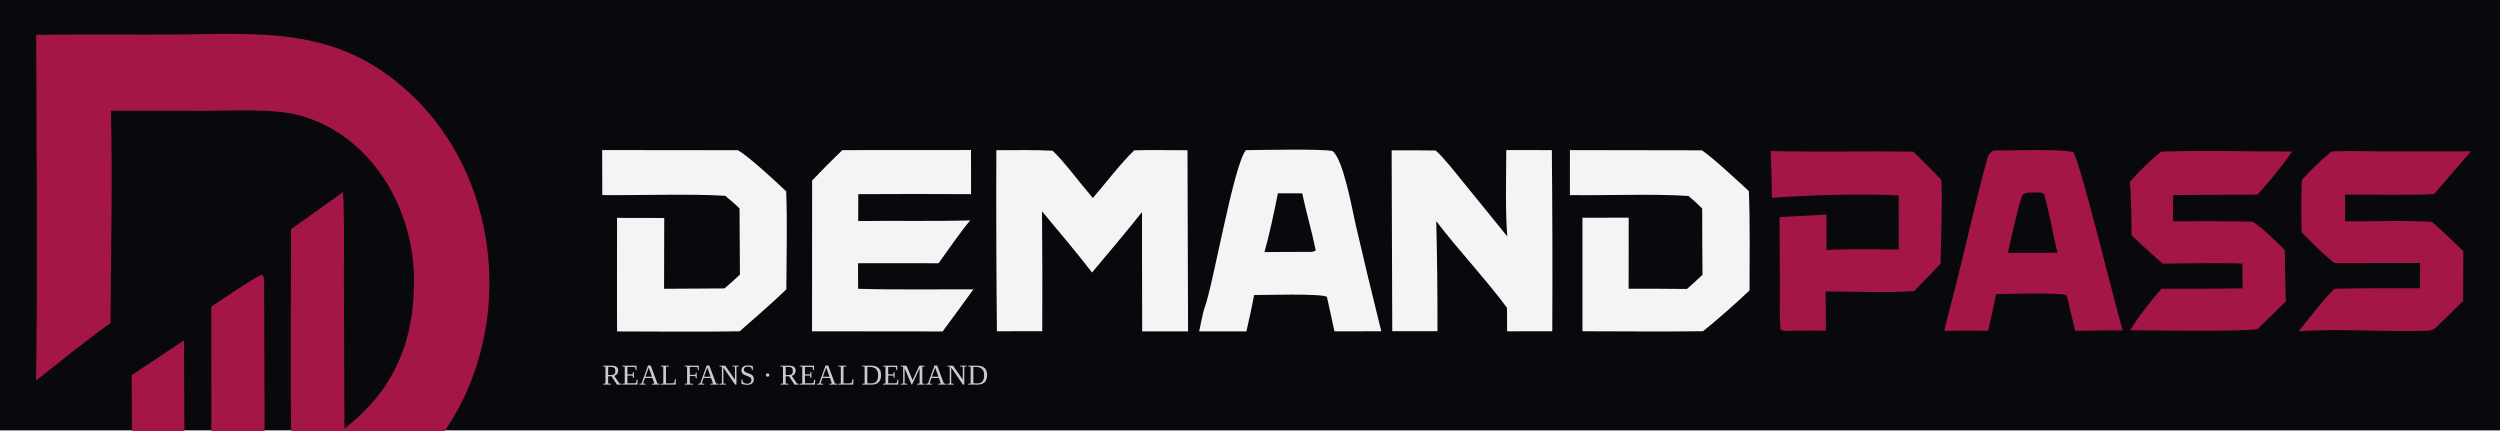
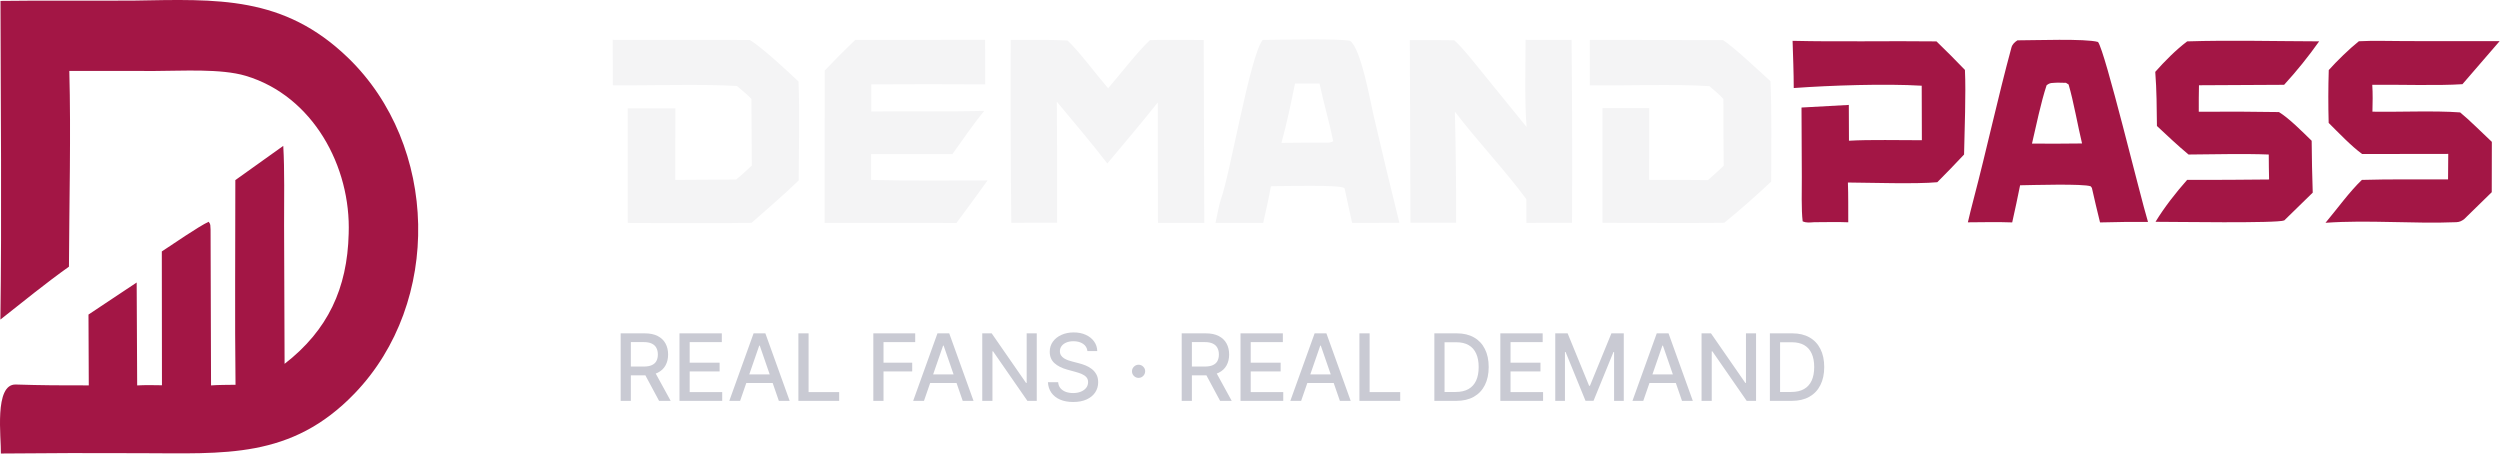
- <svg xmlns="http://www.w3.org/2000/svg" viewBox="82.7 308.4 1037.5 178.6" role="img" aria-label="DemandPass — Real Fans · Real Demand">
-   <rect x="82.7" y="308.4" width="1037.5" height="178.6" fill="#08080D" />
-   <path fill="#A31645" d="M97.734 322.856C117.645 322.586 137.985 322.843 157.889 322.709C195.353 322.07 225.162 320.409 254.209 348.456C294.981 387.824 296.637 458.534 257.228 499.533C228.585 529.331 198.374 526.523 160.653 526.489C139.739 526.379 118.824 526.429 97.911 526.639C98.106 519.725 94.742 495.249 104.637 495.571C115.469 495.924 126.605 496.009 137.484 495.96L137.352 464.07L159.049 449.638L159.274 495.979C163.013 495.762 166.691 495.857 170.432 495.907L170.369 435.653C175.073 432.572 186.946 424.393 191.448 422.287C192.472 423.539 192.146 423.815 192.323 425.802L192.531 495.973C195.778 495.708 200.217 495.751 203.557 495.685C203.187 465.185 203.488 434.08 203.472 403.531L225.05 388.122C225.697 399.051 225.398 412.699 225.42 423.834L225.645 486.261C245.154 471.157 253.893 452.236 254.502 427.726C255.626 397.39 238.38 365.633 208.163 356.588C197.02 353.253 179.413 354.387 167.362 354.398L128.722 354.378C129.481 382.827 128.685 413.862 128.555 442.516C118.332 449.76 107.612 458.51 97.686 466.326C98.344 418.874 97.808 370.357 97.734 322.856Z" />
-   <path fill="#F4F4F5" d="M553.415 370.786C560.388 370.554 568.449 370.753 575.507 370.753L575.746 445.926L556.706 445.93L556.634 413.06L556.634 396.399C550.112 404.661 542.674 413.356 535.897 421.497C529.309 412.923 522.068 404.435 515.141 396.101C515.273 412.683 515.306 429.267 515.241 445.849L496.42 445.869C496.166 420.823 496.087 395.775 496.184 370.728C503.859 370.707 511.9 370.559 519.535 370.95C523.923 374.94 531.65 385.318 536.23 390.58C541.378 384.588 548.034 375.895 553.415 370.786Z" />
-   <path fill="#F4F4F5" d="M599.753 370.714C606.119 370.663 631.361 370.08 635.672 371.09C640.207 374.378 643.877 395.498 645.304 401.637C648.731 416.409 652.274 431.155 655.933 445.872L636.506 445.915L633.619 432.703L633.352 431.599C631.35 430.127 607.214 430.831 603.125 430.858C602.256 435.901 601.071 440.932 599.957 445.93L580.353 445.937C580.71 444.209 582.007 437.71 582.521 436.363C586.245 426.606 594.542 377.087 599.753 370.714ZM607.452 413.024C613 412.984 618.623 412.898 624.164 412.933C626.004 412.9 627.379 413.19 628.741 412.33C627.103 404.291 624.764 396.492 623.12 388.624L613.031 388.629C611.487 396.348 609.586 405.39 607.452 413.024Z" />
-   <path fill="#F4F4F5" d="M332.595 370.673L388.96 370.735C393.533 373.415 404.873 383.867 408.972 387.824C409.463 400.794 409.098 415.377 409.035 428.469C403.002 434.336 396.024 440.277 389.676 445.883C373.169 446.203 355.374 445.927 338.786 445.941L338.75 436.639L338.768 398.823L358.357 398.865L358.292 428.241L383.321 428.091C385.504 426.361 387.702 424.249 389.767 422.344L389.605 394.944C387.853 393.115 385.616 391.315 383.671 389.652C368.772 388.761 348.146 389.527 332.655 389.36L332.595 370.673Z" />
-   <path fill="#F4F4F5" d="M707.805 370.674L726.713 370.697C726.954 395.759 727.015 420.823 726.898 445.886L716.949 445.882L708.15 445.898L708.109 436.151C699.712 424.696 687.833 412.125 678.737 400.17C679.131 415.393 679.302 430.622 679.251 445.85L660.488 445.849L660.229 370.784C666.313 370.755 672.397 370.78 678.48 370.856C681.862 373.763 687.219 380.667 690.24 384.375L708.222 406.501C707.367 396.391 707.784 381.212 707.805 370.674Z" />
-   <path fill="#F4F4F5" d="M734.221 370.692L788.982 370.784C793.794 373.982 803.798 383.465 808.471 387.683C809.028 400.873 808.746 415.622 808.76 428.928C803.52 433.917 795.029 441.422 789.459 445.859C773.065 446.101 755.866 445.872 739.421 445.873L739.412 435.601L739.418 398.752L758.614 398.74L758.58 428.225C766.647 428.204 774.715 428.237 782.782 428.323C784.878 426.544 787.185 424.32 789.238 422.435C789.099 413.348 789.154 404.07 789.116 394.967C787.462 393.142 785.271 391.361 783.39 389.726C769.043 388.754 749.192 389.592 734.209 389.369L734.221 370.692Z" />
-   <path fill="#F4F4F5" d="M432.281 370.697L485.666 370.662L485.686 388.979C470.084 388.881 454.48 388.881 438.877 388.979L438.863 400.132C454.322 399.912 469.873 400.312 485.342 399.856C481.216 404.738 476.06 412.307 472.2 417.647L443.855 417.615L438.78 417.659L438.816 428.251C454.239 428.699 471.131 428.41 486.671 428.461C482.458 434.328 478.193 440.158 473.878 445.951L419.693 445.895L419.732 383.307C423.806 378.997 427.99 374.792 432.281 370.697Z" />
-   <path fill="#A31645" d="M909.972 370.881C916.655 370.901 938.024 370.082 943.084 371.552C946.029 375.34 960.408 434.995 963.631 445.513C957.06 445.472 950.488 445.542 943.919 445.723C942.751 441.012 941.636 436.288 940.573 431.551L940.111 430.895C937.368 429.721 915.431 430.398 911.059 430.455C910.112 435.451 908.892 440.719 907.816 445.717C901.886 445.494 895.561 445.638 889.593 445.679C890.306 442.596 891.091 439.434 891.9 436.362C897.369 415.598 901.882 394.56 907.501 373.849C907.87 372.489 908.834 371.617 909.972 370.881ZM915.946 413.327L926.299 413.348L936.525 413.268C934.902 406.625 933.022 395.838 930.994 389.025C930.632 388.798 930.271 388.571 929.91 388.344L926.417 388.273C924.194 388.463 923.478 388.139 921.95 389.358C919.612 396.425 917.67 405.921 915.946 413.327Z" />
-   <path fill="#A31645" d="M1050.3 371.256C1055.94 370.93 1063.95 371.192 1069.88 371.192L1108.17 371.204L1092.88 388.901C1082.89 389.578 1066.57 389.031 1055.81 389.15C1056.05 392.672 1055.98 396.675 1055.88 400.204C1066.83 400.397 1081.33 399.722 1091.93 400.505C1095.58 403.461 1101.35 409.223 1104.96 412.607L1104.92 433.297L1093.64 444.319C1092.6 445.122 1091.69 445.572 1090.36 445.627C1072.64 446.352 1054.25 444.614 1036.59 445.878C1041.22 440.356 1046.58 432.939 1051.55 428.246C1062.92 427.894 1075.51 428.096 1086.96 428.027L1087.04 417.556L1051.66 417.606C1047.34 414.511 1041.75 408.656 1037.89 404.816C1037.69 397.578 1037.7 390.336 1037.93 383.099C1041.36 379.284 1046.35 374.412 1050.3 371.256Z" />
-   <path fill="#A31645" d="M817.547 371.083C837.001 371.537 857.102 371.072 876.698 371.314C880.667 375.15 884.564 379.059 888.388 383.04C888.852 393.015 888.216 407.656 888.032 417.816C884.424 421.667 880.756 425.461 877.029 429.196C868.511 430 849.324 429.388 840.287 429.319C840.486 434.542 840.399 440.394 840.432 445.668C836.339 445.472 830.621 445.629 826.427 445.633C824.587 445.738 823.393 445.98 821.689 445.282C821.107 440.493 821.346 432.141 821.342 427.044L821.216 398.498L840.662 397.428L840.721 412.141C849.217 411.627 861.887 411.963 870.684 411.935L870.623 389.532C855.726 388.633 833.01 389.392 818.023 390.487C818.021 384.122 817.734 377.469 817.547 371.083Z" />
-   <path fill="#A31645" d="M979.732 371.309C996.747 370.761 1016.73 371.252 1033.98 371.296C1029.56 377.549 1024.75 383.515 1019.58 389.16L984.583 389.342C984.477 392.927 984.515 396.642 984.503 400.238C995.49 400.133 1006.48 400.175 1017.46 400.364C1021.7 402.964 1027.24 408.592 1030.9 412.156C1030.96 419.264 1031.1 426.372 1031.34 433.477L1019.65 444.887C1017.04 446.166 973.235 445.445 966.723 445.468C970.336 439.522 975.105 433.44 979.726 428.229C990.952 428.261 1002.18 428.211 1013.4 428.077C1013.29 424.712 1013.31 421.192 1013.27 417.812C1003.03 417.409 990.661 417.745 980.295 417.815C975.769 414.045 971.608 410.103 967.305 406.084C967.224 398.576 967.2 391.337 966.616 383.836C970.525 379.425 975.031 374.871 979.732 371.309Z" />
-   <text x="332.6" y="468" fill="#C9CAD3" class="dp-tag">REAL FANS · REAL DEMAND</text>
+ <svg xmlns="http://www.w3.org/2000/svg" width="705" height="128" viewBox="0 0 705 128" fill="none">
+   <path d="M0.139 0.258C12.61 0.089 25.349 0.25 37.816 0.166C61.28 -0.234 79.95 -1.274 98.143 16.292C123.68 40.949 124.717 85.237 100.034 110.916C82.094 129.579 63.172 127.82 39.547 127.799C26.447 127.73 13.348 127.761 0.25 127.893C0.372 123.563 -1.736 108.233 4.462 108.434C11.247 108.655 18.221 108.709 25.035 108.678L24.953 88.704L38.542 79.665L38.683 108.69C41.025 108.554 43.328 108.613 45.672 108.645L45.632 70.906C48.578 68.976 56.015 63.853 58.834 62.535C59.476 63.319 59.272 63.492 59.383 64.736L59.513 108.686C61.546 108.52 64.327 108.547 66.419 108.506C66.187 89.403 66.375 69.921 66.365 50.787L79.88 41.136C80.285 47.981 80.098 56.529 80.112 63.504L80.253 102.603C92.472 93.143 97.945 81.292 98.327 65.941C99.031 46.941 88.229 27.051 69.303 21.385C62.324 19.297 51.297 20.007 43.749 20.014L19.547 20.001C20.023 37.82 19.524 57.258 19.443 75.204C13.04 79.742 6.326 85.222 0.108 90.117C0.521 60.397 0.185 30.009 0.139 0.258Z" fill="#A31645" />
+   <path d="M324.287 11.31C329.071 11.151 334.602 11.288 339.444 11.288L339.608 62.863L326.545 62.866L326.496 40.314V28.883C322.021 34.552 316.918 40.517 312.268 46.103C307.748 40.22 302.78 34.397 298.028 28.679C298.118 40.056 298.141 51.433 298.096 62.81L285.183 62.824C285.009 45.64 284.955 28.455 285.021 11.27C290.287 11.256 295.804 11.155 301.042 11.423C304.053 14.16 309.354 21.28 312.497 24.891C316.029 20.78 320.595 14.816 324.287 11.31ZM356.079 11.261C360.447 11.226 377.765 10.826 380.723 11.519C383.835 13.775 386.353 28.265 387.332 32.477C389.683 42.612 392.114 52.729 394.624 62.826L381.295 62.856L379.315 53.791L379.131 53.034C377.758 52.024 361.198 52.507 358.393 52.525C357.797 55.985 356.984 59.437 356.219 62.866L342.769 62.871C343.014 61.685 343.904 57.226 344.257 56.302C346.812 49.608 352.504 15.633 356.079 11.261ZM361.362 40.289C365.168 40.262 369.026 40.203 372.828 40.227C374.09 40.204 375.033 40.403 375.968 39.813C374.844 34.298 373.239 28.947 372.111 23.549L365.189 23.552C364.13 28.848 362.826 35.052 361.362 40.289ZM172.784 11.233L211.456 11.275C214.593 13.114 222.374 20.285 225.186 23C225.523 31.898 225.272 41.904 225.229 50.886C221.09 54.911 216.302 58.987 211.947 62.834C200.622 63.053 188.413 62.864 177.032 62.874L177.007 56.492L177.019 30.546L190.459 30.575L190.415 50.73L207.587 50.627C209.085 49.44 210.593 47.991 212.01 46.684L211.898 27.885C210.696 26.63 209.162 25.395 207.827 24.254C197.605 23.643 183.454 24.168 172.825 24.054L172.784 11.233ZM430.213 11.233L443.186 11.249C443.351 28.445 443.393 45.64 443.313 62.836L436.487 62.833L430.45 62.844L430.422 56.157C424.661 48.297 416.511 39.673 410.27 31.47C410.54 41.916 410.657 52.362 410.622 62.811L397.749 62.81L397.572 11.309C401.746 11.289 405.92 11.306 410.093 11.358C412.414 13.353 416.089 18.09 418.162 20.634L430.499 35.814C429.913 28.878 430.199 18.463 430.213 11.233ZM448.337 11.246L485.908 11.309C489.21 13.503 496.073 20.009 499.279 22.903C499.662 31.953 499.468 42.072 499.478 51.201C495.883 54.624 490.057 59.773 486.235 62.817C474.988 62.983 463.187 62.826 451.905 62.827L451.898 55.779L451.903 30.497L465.073 30.489L465.05 50.719C470.585 50.705 476.119 50.727 481.654 50.786C483.092 49.565 484.675 48.039 486.084 46.746C485.988 40.512 486.026 34.146 486 27.901C484.865 26.648 483.362 25.427 482.072 24.305C472.228 23.638 458.608 24.213 448.329 24.06L448.337 11.246ZM241.178 11.249L277.805 11.225L277.819 23.792C267.114 23.725 256.409 23.725 245.704 23.792L245.694 31.444C256.3 31.293 266.97 31.568 277.583 31.255C274.752 34.605 271.215 39.797 268.566 43.461L249.119 43.439L245.637 43.469L245.662 50.737C256.243 51.044 267.833 50.846 278.495 50.881C275.604 54.906 272.678 58.906 269.717 62.88L232.542 62.842L232.568 19.901C235.364 16.943 238.234 14.059 241.178 11.249Z" fill="#F4F4F5" />
+   <path d="M568.92 11.375C573.505 11.389 588.166 10.827 591.638 11.836C593.658 14.435 603.524 55.364 605.735 62.58C601.227 62.552 596.718 62.6 592.211 62.724C591.409 59.492 590.644 56.25 589.915 53.001L589.598 52.55C587.716 51.745 572.665 52.209 569.666 52.249C569.016 55.676 568.179 59.291 567.441 62.72C563.372 62.567 559.033 62.666 554.938 62.694C555.427 60.578 555.966 58.409 556.521 56.301C560.273 42.055 563.369 27.621 567.225 13.412C567.478 12.479 568.139 11.88 568.92 11.375ZM573.019 40.497L580.122 40.512L587.138 40.457C586.024 35.899 584.734 28.498 583.343 23.824L582.599 23.357L580.203 23.308C578.678 23.438 578.186 23.216 577.138 24.052C575.534 28.901 574.202 35.416 573.019 40.497ZM665.198 11.633C669.068 11.409 674.563 11.589 678.632 11.589L704.902 11.597L694.412 23.739C687.558 24.203 676.361 23.828 668.978 23.91C669.143 26.326 669.095 29.072 669.026 31.494C676.539 31.626 686.488 31.163 693.76 31.7C696.264 33.728 700.223 37.681 702.7 40.003L702.672 54.199L694.933 61.761C694.22 62.312 693.595 62.62 692.683 62.658C680.525 63.156 667.908 61.963 655.792 62.83C658.968 59.042 662.646 53.953 666.056 50.733C673.857 50.492 682.494 50.63 690.35 50.583L690.405 43.399L666.131 43.433C663.167 41.31 659.332 37.292 656.684 34.658C656.546 29.692 656.553 24.723 656.711 19.758C659.064 17.141 662.488 13.798 665.198 11.633ZM505.508 11.514C518.855 11.825 532.646 11.506 546.091 11.672C548.814 14.304 551.488 16.986 554.111 19.718C554.43 26.561 553.993 36.606 553.867 43.577C551.392 46.219 548.875 48.822 546.318 51.385C540.474 51.937 527.31 51.517 521.11 51.469C521.246 55.053 521.186 59.068 521.209 62.686C518.401 62.552 514.478 62.659 511.6 62.662C510.338 62.734 509.519 62.9 508.35 62.421C507.95 59.136 508.114 53.405 508.112 49.908L508.025 30.323L521.367 29.589L521.407 39.684C527.236 39.331 535.929 39.561 541.965 39.542L541.923 24.172C531.702 23.555 516.117 24.076 505.834 24.827C505.833 20.46 505.636 15.895 505.508 11.514ZM616.782 11.669C628.456 11.293 642.166 11.63 654.001 11.66C650.968 15.95 647.668 20.043 644.121 23.916L620.11 24.041C620.037 26.501 620.063 29.05 620.055 31.517C627.593 31.445 635.133 31.474 642.667 31.603C645.576 33.387 649.377 37.249 651.888 39.694C651.929 44.571 652.025 49.447 652.19 54.322L644.169 62.15C642.379 63.028 612.324 62.533 607.856 62.549C610.335 58.469 613.607 54.297 616.778 50.721C624.48 50.743 632.183 50.709 639.881 50.617C639.806 48.308 639.819 45.893 639.792 43.574C632.766 43.298 624.28 43.528 617.168 43.576C614.063 40.99 611.208 38.285 608.256 35.528C608.2 30.377 608.184 25.41 607.783 20.264C610.465 17.237 613.556 14.113 616.782 11.669Z" fill="#A31645" />
+   <path d="M175.027 113.045V94.004H181.815C183.29 94.004 184.514 94.258 185.487 94.766C186.467 95.274 187.198 95.978 187.681 96.876C188.165 97.769 188.407 98.801 188.407 99.973C188.407 101.138 188.162 102.164 187.672 103.05C187.189 103.93 186.457 104.615 185.478 105.105C184.505 105.595 183.281 105.839 181.805 105.839H176.664V103.366H181.545C182.475 103.366 183.231 103.233 183.814 102.966C184.402 102.7 184.833 102.312 185.106 101.804C185.379 101.296 185.515 100.685 185.515 99.973C185.515 99.254 185.376 98.631 185.097 98.104C184.824 97.577 184.393 97.174 183.804 96.895C183.222 96.61 182.456 96.467 181.508 96.467H177.9V113.045H175.027ZM184.427 104.454L189.132 113.045H185.859L181.248 104.454H184.427Z" fill="#C9CAD3" />
+   <path d="M191.614 113.045V94.004H203.553V96.477H194.487V102.278H202.93V104.742H194.487V110.572H203.664V113.045H191.614Z" fill="#C9CAD3" />
+   <path d="M208.711 113.045H205.661L212.513 94.004H215.832L222.685 113.045H219.635L214.252 97.462H214.103L208.711 113.045ZM209.222 105.588H219.114V108.006H209.222V105.588Z" fill="#C9CAD3" />
+   <path d="M225.146 113.045V94.004H228.019V110.572H236.647V113.045H225.146Z" fill="#C9CAD3" />
+   <path d="M246.278 113.045V94.004H258.086V96.477H249.151V102.278H257.24V104.742H249.151V113.045H246.278Z" fill="#C9CAD3" />
+   <path d="M260.561 113.045H257.512L264.364 94.004H267.683L274.536 113.045H271.486L266.103 97.462H265.954L260.561 113.045ZM261.073 105.588H270.965V108.006H261.073V105.588Z" fill="#C9CAD3" />
+   <path d="M292.366 94.004V113.045H289.726L280.047 99.08H279.87V113.045H276.997V94.004H279.656L289.344 107.987H289.521V94.004H292.366Z" fill="#C9CAD3" />
+   <path d="M306.654 99.006C306.555 98.126 306.146 97.444 305.427 96.96C304.708 96.471 303.803 96.226 302.712 96.226C301.931 96.226 301.256 96.35 300.685 96.598C300.115 96.839 299.672 97.174 299.356 97.602C299.046 98.023 298.891 98.504 298.891 99.043C298.891 99.495 298.996 99.886 299.207 100.214C299.424 100.543 299.706 100.819 300.053 101.042C300.406 101.259 300.784 101.442 301.187 101.59C301.59 101.733 301.978 101.851 302.35 101.944L304.209 102.427C304.816 102.576 305.439 102.777 306.078 103.031C306.716 103.286 307.308 103.62 307.854 104.036C308.399 104.451 308.839 104.965 309.174 105.579C309.515 106.193 309.685 106.927 309.685 107.783C309.685 108.861 309.406 109.819 308.849 110.655C308.297 111.492 307.494 112.152 306.44 112.636C305.393 113.119 304.125 113.361 302.638 113.361C301.212 113.361 299.979 113.135 298.937 112.682C297.896 112.23 297.081 111.588 296.492 110.758C295.903 109.921 295.578 108.929 295.516 107.783H298.398C298.454 108.471 298.677 109.044 299.068 109.503C299.464 109.955 299.969 110.293 300.583 110.516C301.203 110.733 301.882 110.841 302.619 110.841C303.431 110.841 304.153 110.714 304.785 110.46C305.424 110.2 305.926 109.84 306.292 109.382C306.657 108.917 306.84 108.374 306.84 107.755C306.84 107.191 306.679 106.729 306.357 106.369C306.041 106.01 305.61 105.712 305.064 105.477C304.525 105.241 303.915 105.034 303.233 104.854L300.983 104.24C299.458 103.825 298.249 103.214 297.357 102.409C296.47 101.603 296.027 100.537 296.027 99.21C296.027 98.113 296.325 97.156 296.92 96.337C297.515 95.519 298.321 94.884 299.337 94.431C300.354 93.973 301.5 93.743 302.777 93.743C304.066 93.743 305.204 93.969 306.189 94.422C307.181 94.874 307.962 95.497 308.532 96.291C309.103 97.078 309.4 97.983 309.425 99.006H306.654Z" fill="#C9CAD3" />
+   <path d="M321.08 106.565C320.572 106.565 320.135 106.385 319.769 106.025C319.403 105.66 319.22 105.22 319.22 104.705C319.22 104.197 319.403 103.763 319.769 103.403C320.135 103.038 320.572 102.855 321.08 102.855C321.588 102.855 322.025 103.038 322.391 103.403C322.756 103.763 322.939 104.197 322.939 104.705C322.939 105.046 322.853 105.359 322.679 105.644C322.512 105.923 322.289 106.146 322.01 106.314C321.731 106.481 321.421 106.565 321.08 106.565Z" fill="#C9CAD3" />
+   <path d="M333.239 113.045V94.004H340.026C341.502 94.004 342.726 94.258 343.699 94.766C344.678 95.274 345.41 95.978 345.893 96.876C346.377 97.769 346.618 98.801 346.618 99.973C346.618 101.138 346.373 102.164 345.884 103.05C345.4 103.93 344.669 104.615 343.69 105.105C342.716 105.595 341.492 105.839 340.017 105.839H334.875V103.366H339.757C340.686 103.366 341.443 103.233 342.025 102.966C342.614 102.7 343.045 102.312 343.318 101.804C343.59 101.296 343.727 100.685 343.727 99.973C343.727 99.254 343.587 98.631 343.308 98.104C343.036 97.577 342.605 97.174 342.016 96.895C341.433 96.61 340.668 96.467 339.72 96.467H336.112V113.045H333.239ZM342.639 104.454L347.343 113.045H344.071L339.459 104.454H342.639Z" fill="#C9CAD3" />
+   <path d="M349.826 113.045V94.004H361.764V96.477H352.699V102.278H361.141V104.742H352.699V110.572H361.876V113.045H349.826Z" fill="#C9CAD3" />
+   <path d="M366.922 113.045H363.873L370.725 94.004H374.044L380.896 113.045H377.847L372.464 97.462H372.315L366.922 113.045ZM367.434 105.588H377.326V108.006H367.434V105.588Z" fill="#C9CAD3" />
+   <path d="M383.358 113.045V94.004H386.231V110.572H394.859V113.045H383.358Z" fill="#C9CAD3" />
+   <path d="M410.654 113.045H404.489V94.004H410.849C412.715 94.004 414.317 94.385 415.656 95.147C416.995 95.903 418.02 96.991 418.733 98.411C419.452 99.824 419.812 101.519 419.812 103.496C419.812 105.48 419.449 107.184 418.724 108.61C418.005 110.036 416.964 111.133 415.6 111.901C414.236 112.664 412.588 113.045 410.654 113.045ZM407.362 110.535H410.496C411.946 110.535 413.152 110.262 414.112 109.716C415.073 109.165 415.792 108.368 416.269 107.327C416.747 106.279 416.985 105.003 416.985 103.496C416.985 102.003 416.747 100.735 416.269 99.694C415.798 98.652 415.095 97.862 414.159 97.323C413.223 96.784 412.061 96.514 410.672 96.514H407.362V110.535Z" fill="#C9CAD3" />
+   <path d="M423.096 113.045V94.004H435.034V96.477H425.969V102.278H434.411V104.742H425.969V110.572H435.146V113.045H423.096Z" fill="#C9CAD3" />
+   <path d="M438.584 94.004H442.071L448.133 108.805H448.356L454.418 94.004H457.904V113.045H455.171V99.266H454.994L449.378 113.017H447.11L441.494 99.257H441.317V113.045H438.584V94.004Z" fill="#C9CAD3" />
+   <path d="M463.402 113.045H460.352L467.204 94.004H470.523L477.376 113.045H474.326L468.943 97.462H468.794L463.402 113.045ZM463.913 105.588H473.805V108.006H463.913V105.588Z" fill="#C9CAD3" />
+   <path d="M495.206 94.004V113.045H492.566L482.887 99.08H482.71V113.045H479.837V94.004H482.497L492.185 107.987H492.361V94.004H495.206Z" fill="#C9CAD3" />
+   <path d="M505.273 113.045H499.109V94.004H505.469C507.334 94.004 508.937 94.385 510.275 95.147C511.614 95.903 512.64 96.991 513.353 98.411C514.072 99.824 514.431 101.519 514.431 103.496C514.431 105.48 514.069 107.184 513.344 108.61C512.625 110.036 511.583 111.133 510.22 111.901C508.856 112.664 507.207 113.045 505.273 113.045ZM501.982 110.535H505.115C506.566 110.535 507.771 110.262 508.732 109.716C509.693 109.165 510.412 108.368 510.889 107.327C511.366 106.279 511.605 105.003 511.605 103.496C511.605 102.003 511.366 100.735 510.889 99.694C510.418 98.652 509.715 97.862 508.779 97.323C507.843 96.784 506.68 96.514 505.292 96.514H501.982V110.535Z" fill="#C9CAD3" />
</svg>
